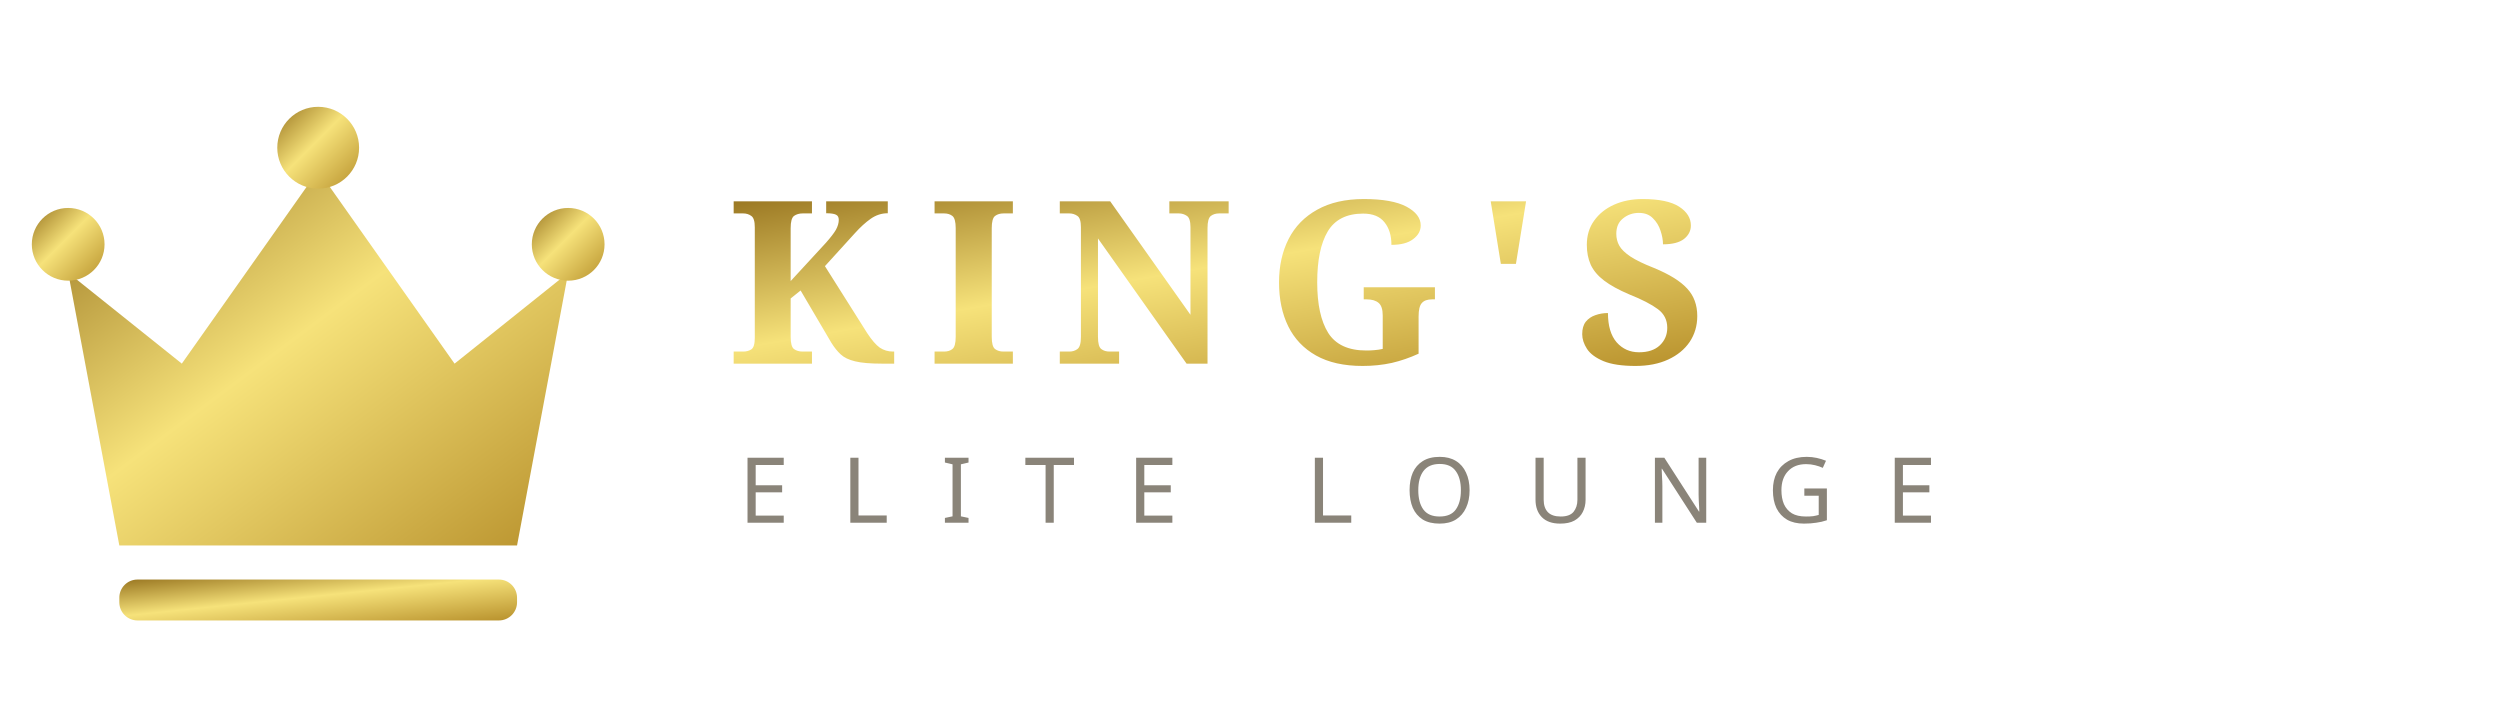
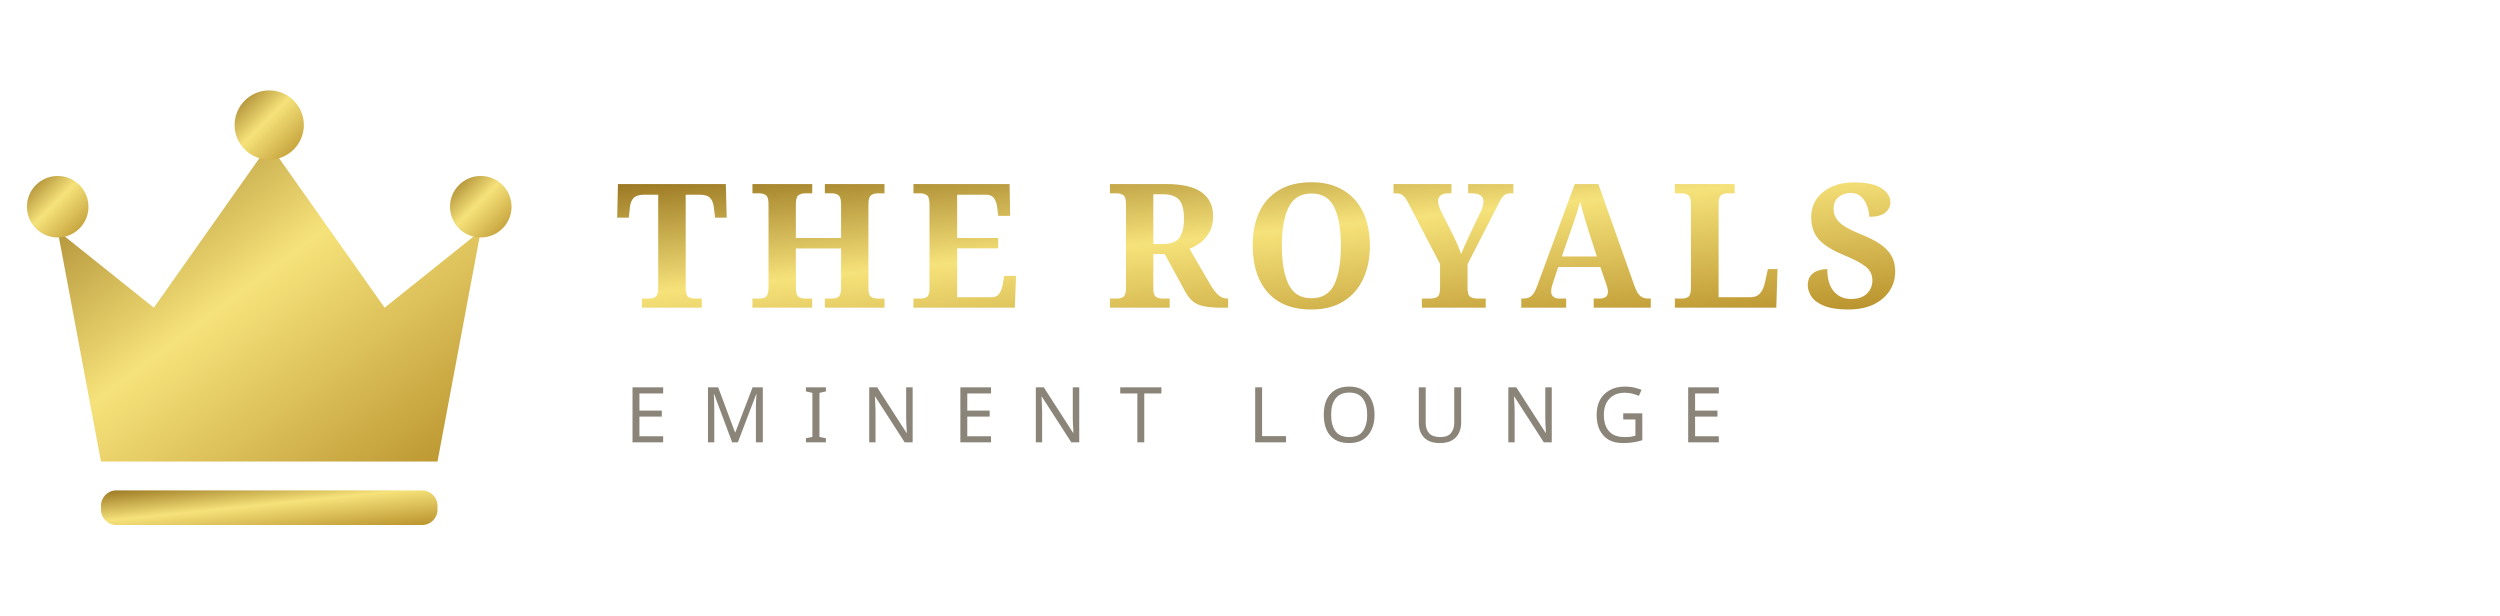
- <svg xmlns="http://www.w3.org/2000/svg" viewBox="0 0 220 64" role="img" aria-label="King's Elite Lounge">
+ <svg xmlns="http://www.w3.org/2000/svg" viewBox="0 0 260 64" role="img" aria-label="The Royals">
  <defs>
    <linearGradient id="lg" x1="0" y1="0" x2="1" y2="1">
      <stop offset="0%" stop-color="#9a7722" />
      <stop offset="45%" stop-color="#f6e27a" />
      <stop offset="100%" stop-color="#b8912c" />
    </linearGradient>
  </defs>
  <path d="M6 24 L16 32 L28 15 L40 32 L50 24 L45.5 48 H10.5 Z" fill="url(#lg)" />
  <rect x="10.5" y="51" width="35" height="3.6" rx="1.6" fill="url(#lg)" />
  <circle cx="6" cy="21.5" r="3.2" fill="url(#lg)" />
  <circle cx="28" cy="13" r="3.6" fill="url(#lg)" />
  <circle cx="50" cy="21.5" r="3.2" fill="url(#lg)" />
-   <text x="64" y="32" font-family="Cinzel, Georgia, serif" font-size="20" font-weight="700" letter-spacing="3" fill="url(#lg)">KING'S</text>
-   <text x="65" y="46" font-family="Jost, Segoe UI, sans-serif" font-size="8" letter-spacing="4.6" fill="#8a8479">ELITE LOUNGE</text>
+   <text x="64" y="32" font-family="Cinzel, Georgia, serif" font-size="18" font-weight="700" letter-spacing="2" fill="url(#lg)">THE ROYALS</text>
+   <text x="65" y="46" font-family="Jost, Segoe UI, sans-serif" font-size="8" letter-spacing="3.4" fill="#8a8479">EMINENT LOUNGE</text>
</svg>
